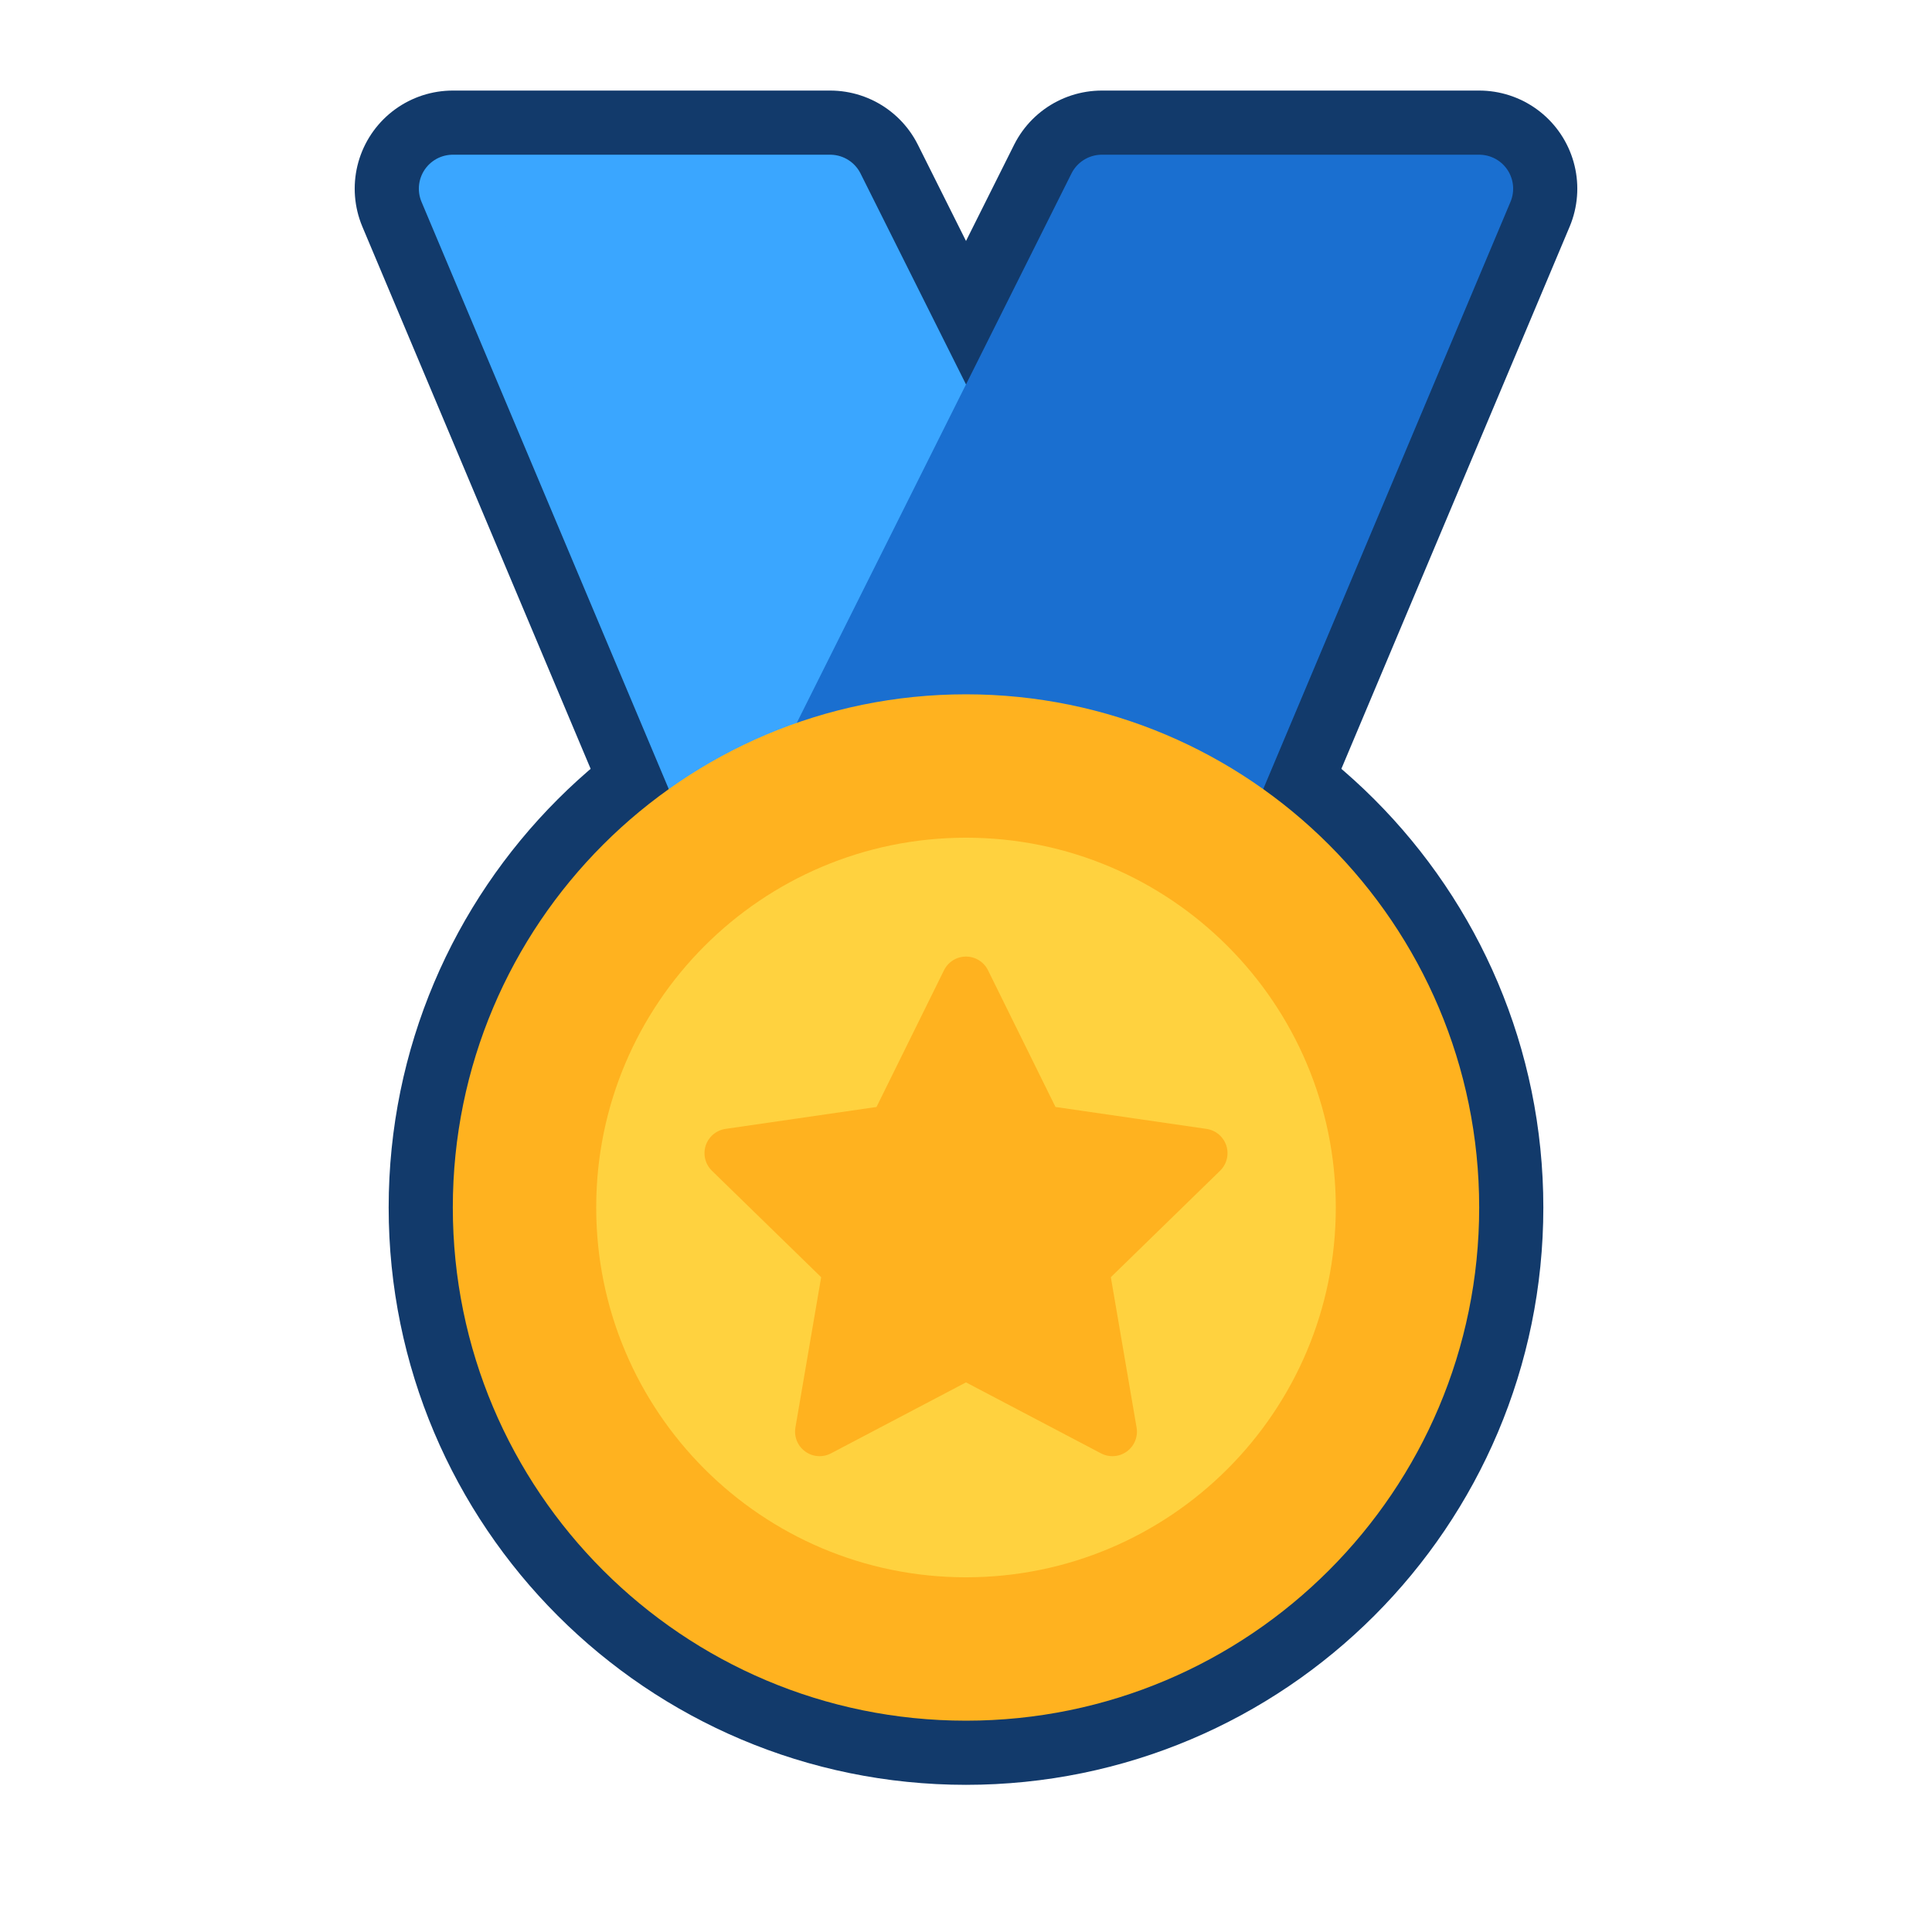
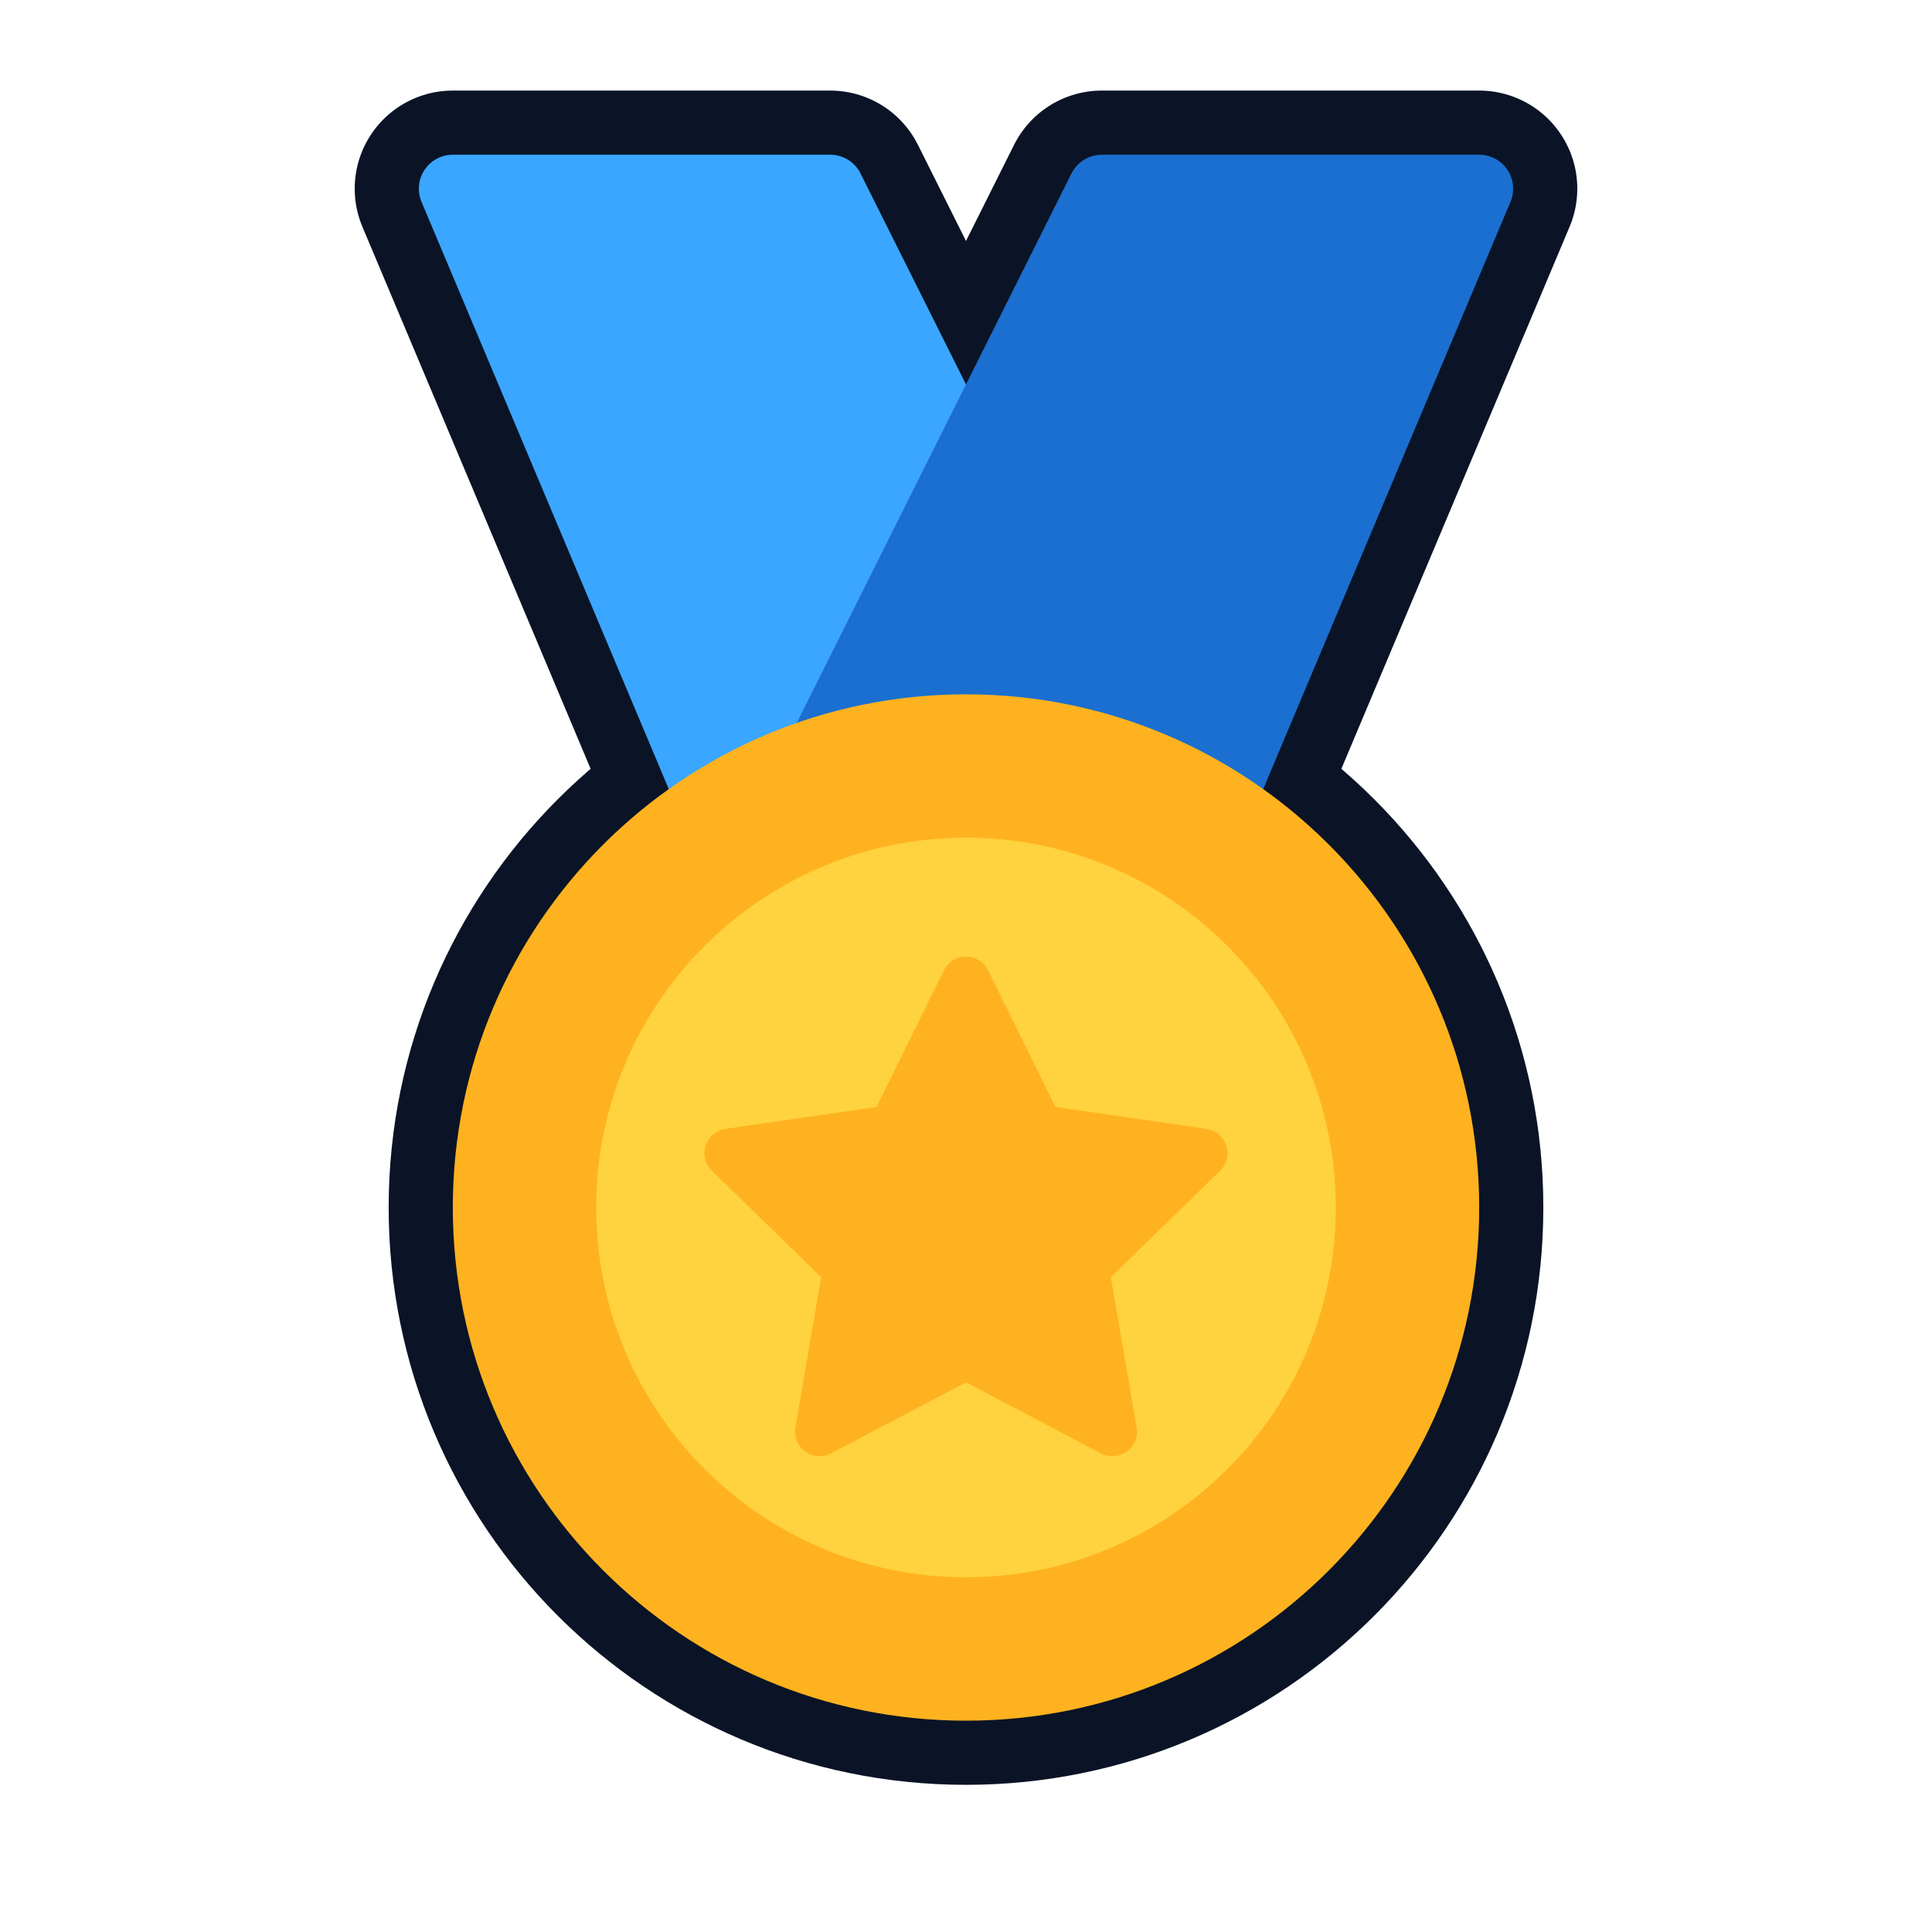
<svg xmlns="http://www.w3.org/2000/svg" width="160" height="160" viewBox="0 0 512 512">
-   <polygon points="120,50 220,50 300,210 200,240" fill="#123a6b" stroke="#123a6b" stroke-width="52" stroke-linejoin="round" stroke-linecap="round" />
-   <polygon points="392,50 292,50 212,210 312,240" fill="#123a6b" stroke="#123a6b" stroke-width="52" stroke-linejoin="round" stroke-linecap="round" />
-   <circle cx="256" cy="320" r="136" fill="#123a6b" stroke="#123a6b" stroke-width="34" stroke-linejoin="round" stroke-linecap="round" />
+   <polygon points="120,50 220,50 300,210 200,240" fill="#0a1426" stroke="#0a1426" stroke-width="52" stroke-linejoin="round" stroke-linecap="round" />
+   <polygon points="392,50 292,50 212,210 312,240" fill="#0a1426" stroke="#0a1426" stroke-width="52" stroke-linejoin="round" stroke-linecap="round" />
+   <circle cx="256" cy="320" r="136" fill="#0a1426" stroke="#0a1426" stroke-width="34" stroke-linejoin="round" stroke-linecap="round" />
  <polygon points="120,50 220,50 300,210 200,240" fill="#3aa6ff" stroke="#3aa6ff" stroke-width="18" stroke-linejoin="round" stroke-linecap="round" />
  <polygon points="392,50 292,50 212,210 312,240" fill="#1a6fd0" stroke="#1a6fd0" stroke-width="18" stroke-linejoin="round" stroke-linecap="round" />
  <circle cx="256" cy="320" r="136" fill="#ffb21f" />
  <circle cx="256" cy="320" r="98" fill="#ffd23f" />
  <polygon points="256.0,260.0 275.4,299.3 318.8,305.6 287.4,336.2 294.8,379.4 256.0,359.0 217.2,379.4 224.6,336.2 193.2,305.6 236.6,299.3" fill="#ffb21f" stroke="#ffb21f" stroke-width="13" stroke-linejoin="round" stroke-linecap="round" />
</svg>
